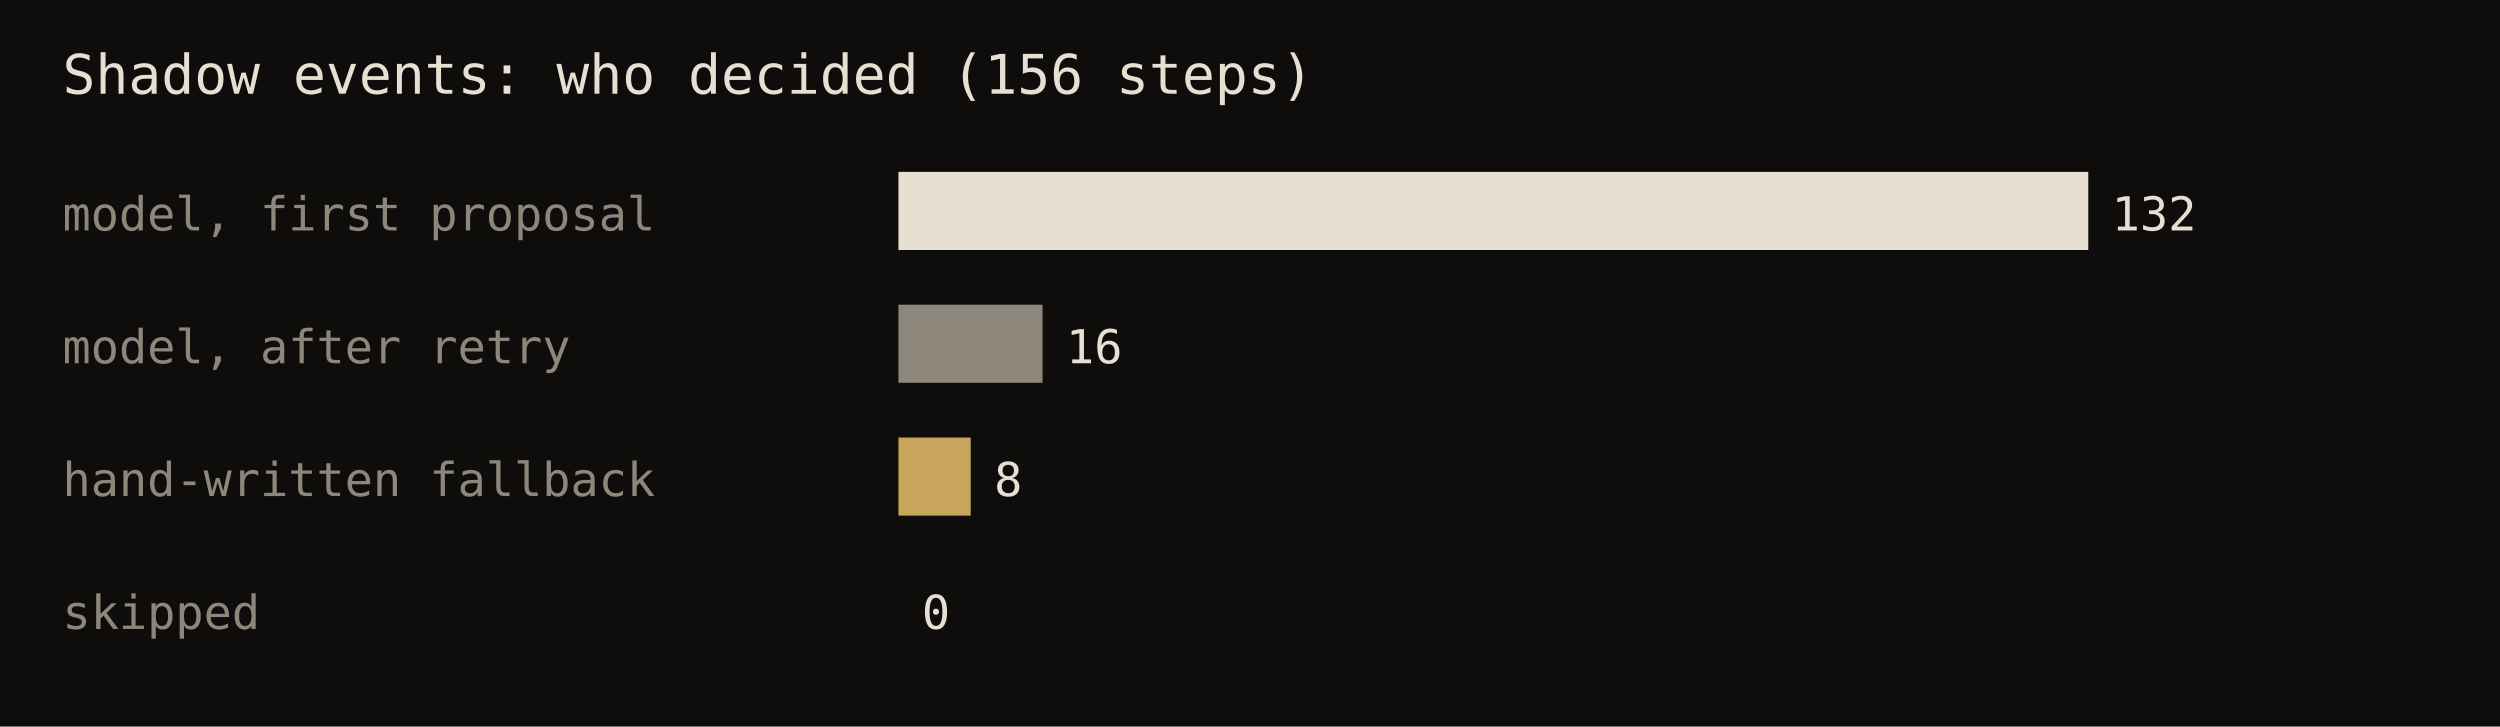
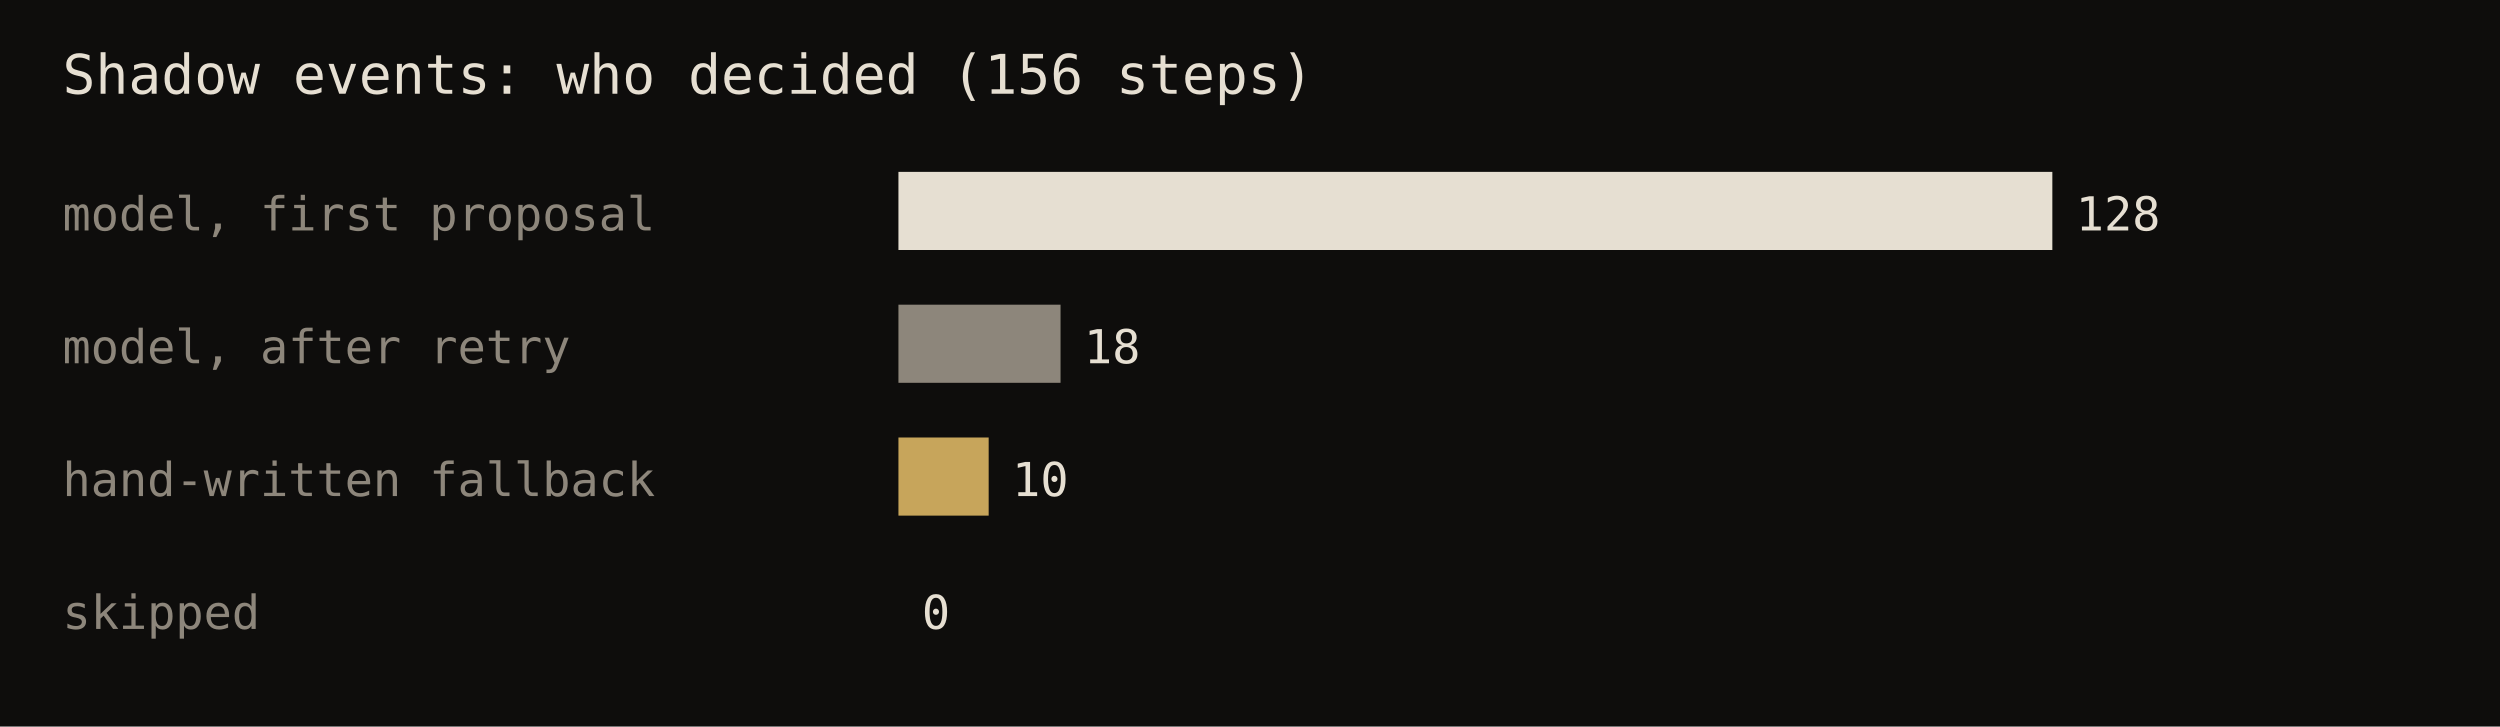
<svg xmlns="http://www.w3.org/2000/svg" width="640" height="186" font-family="ui-monospace, monospace" font-size="12">
  <rect width="100%" height="100%" fill="#0e0d0c" />
  <text x="16" y="24" fill="#e6dfd2" font-size="14">Shadow events: who decided (156 steps)</text>
  <text x="16" y="59" fill="#8d867b">model, first proposal</text>
-   <rect x="230" y="44" width="304.6" height="20" fill="#e6dfd2" />
-   <text x="540.6" y="59" fill="#e6dfd2">132</text>
+   <rect x="230" y="44" width="295.4" height="20" fill="#e6dfd2" />
+   <text x="531.4" y="59" fill="#e6dfd2">128</text>
  <text x="16" y="93" fill="#8d867b">model, after retry</text>
-   <rect x="230" y="78" width="36.9" height="20" fill="#8d867b" />
-   <text x="272.9" y="93" fill="#e6dfd2">16</text>
+   <rect x="230" y="78" width="41.5" height="20" fill="#8d867b" />
+   <text x="277.5" y="93" fill="#e6dfd2">18</text>
  <text x="16" y="127" fill="#8d867b">hand-written fallback</text>
-   <rect x="230" y="112" width="18.5" height="20" fill="#c7a55b" />
-   <text x="254.5" y="127" fill="#e6dfd2">8</text>
+   <rect x="230" y="112" width="23.1" height="20" fill="#c7a55b" />
+   <text x="259.1" y="127" fill="#e6dfd2">10</text>
  <text x="16" y="161" fill="#8d867b">skipped</text>
  <rect x="230" y="146" width="0.0" height="20" fill="#b23a2f" />
  <text x="236.0" y="161" fill="#e6dfd2">0</text>
</svg>
